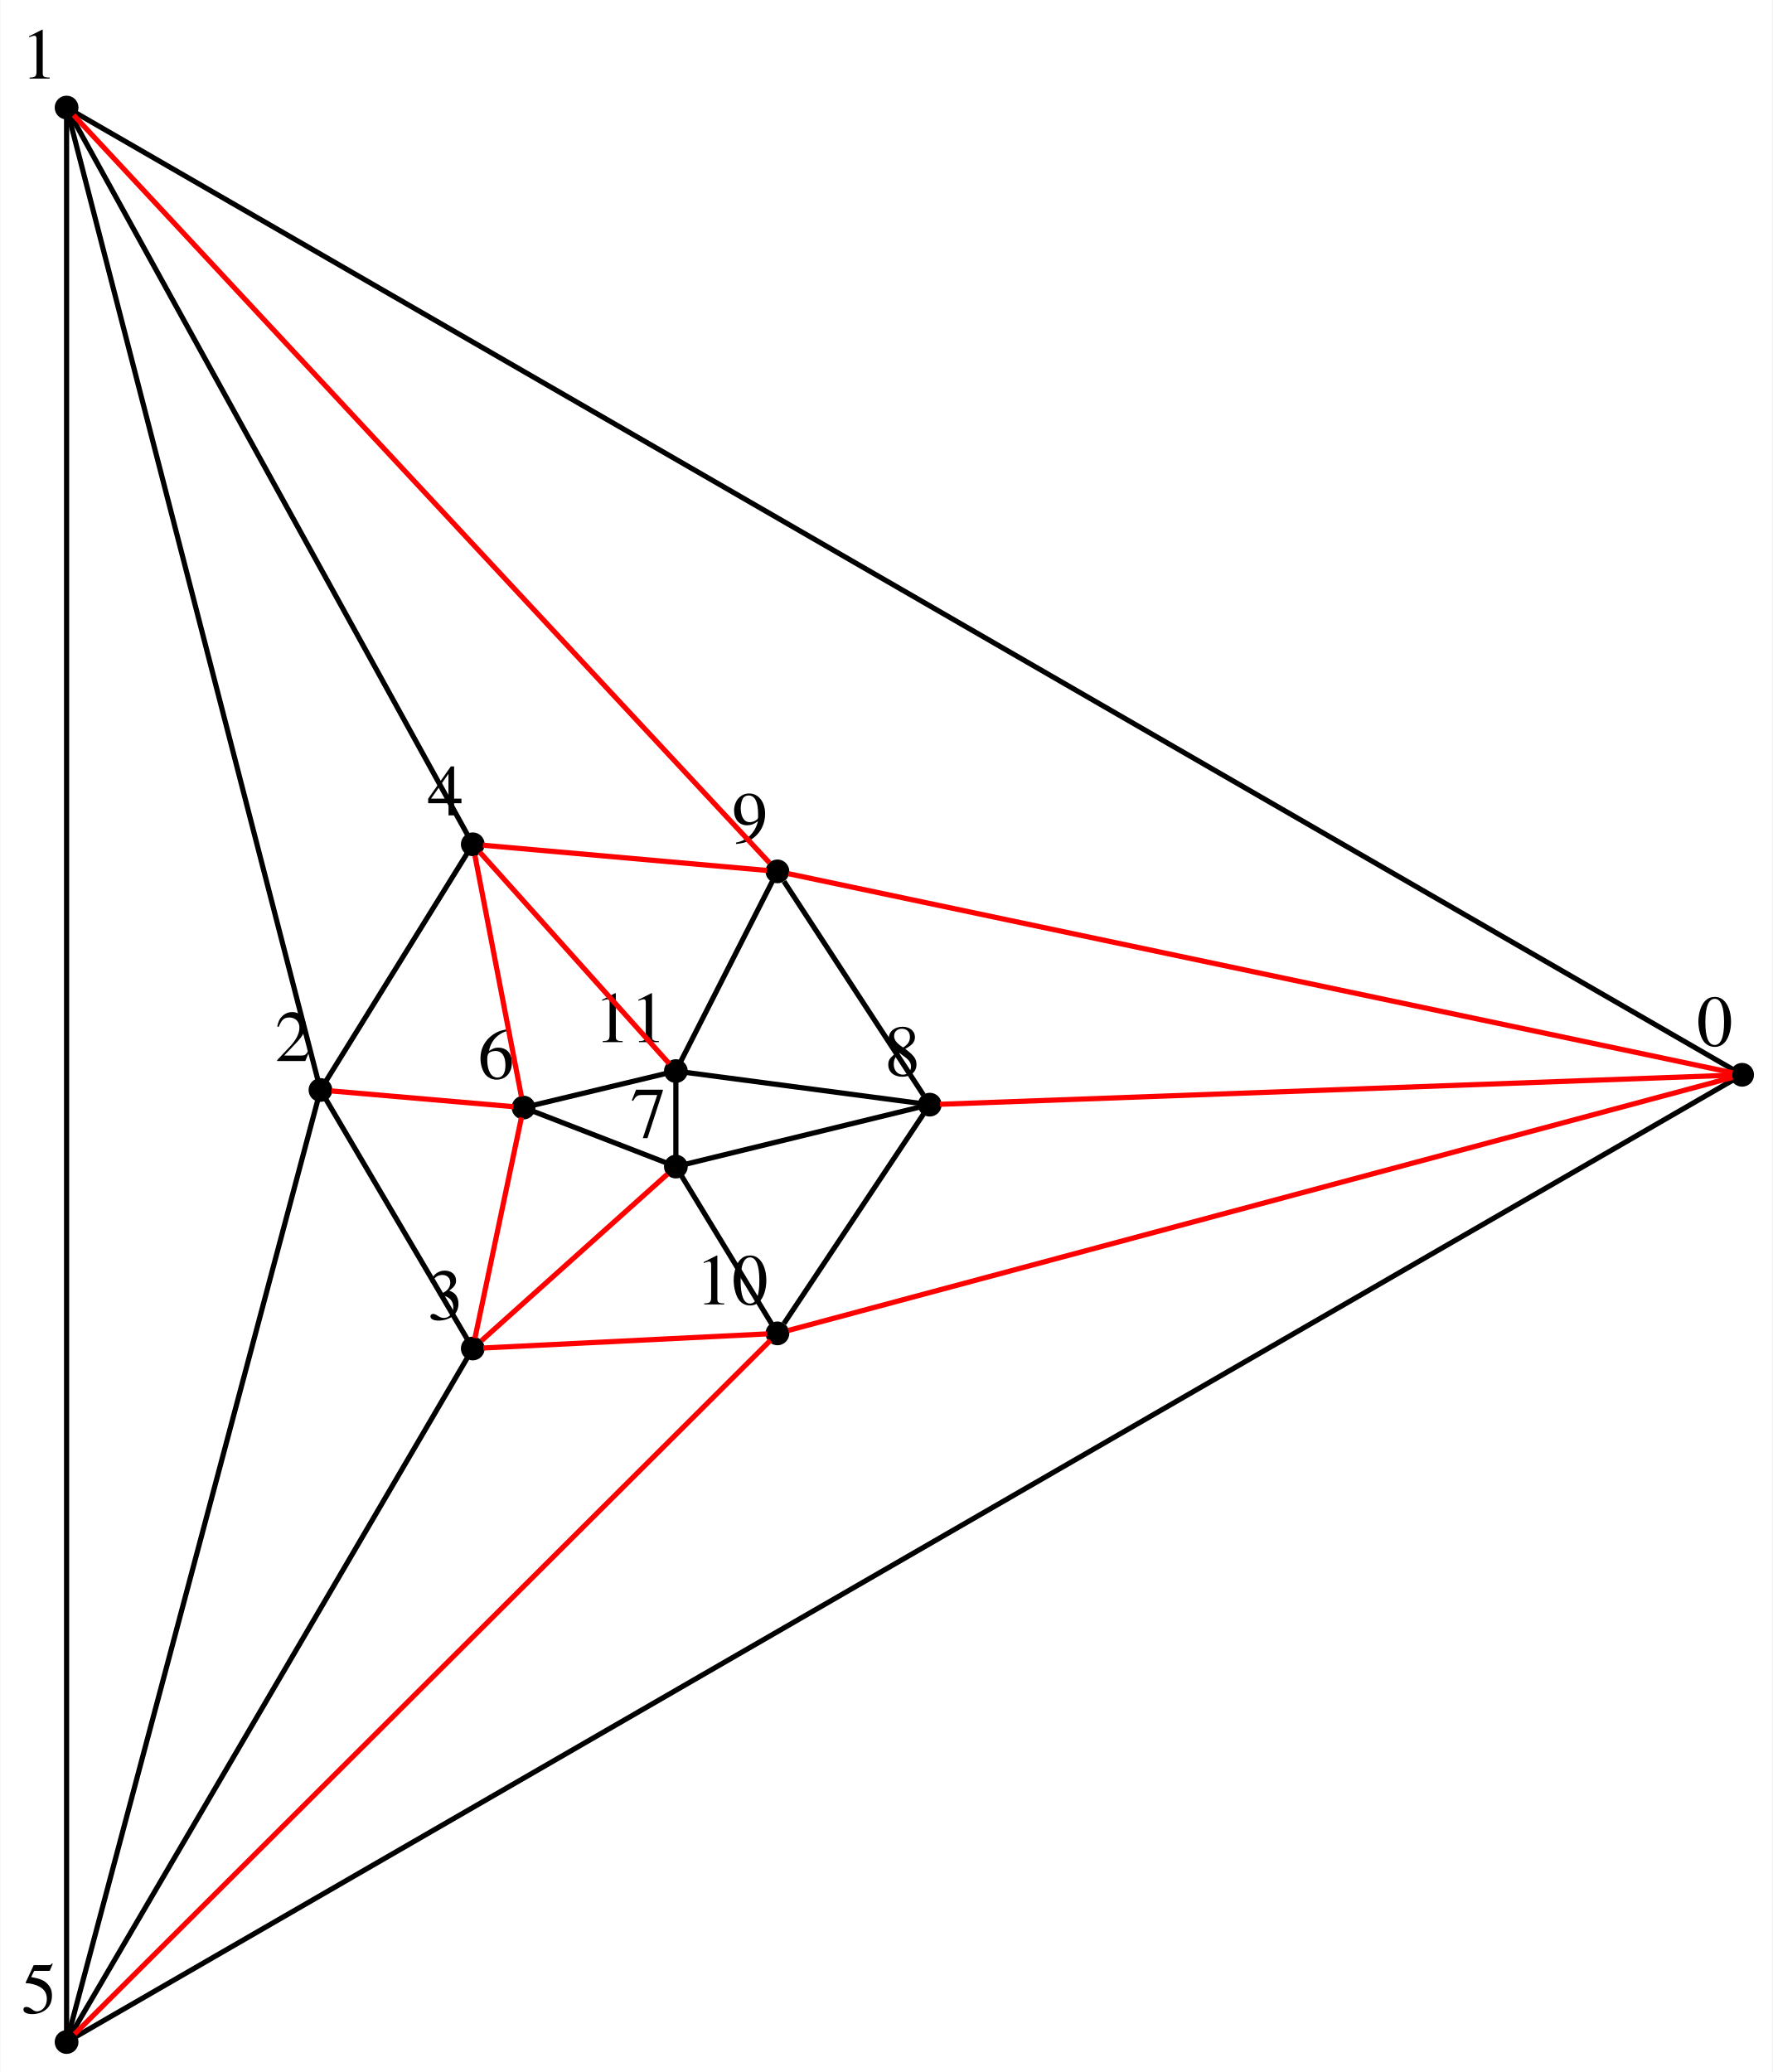
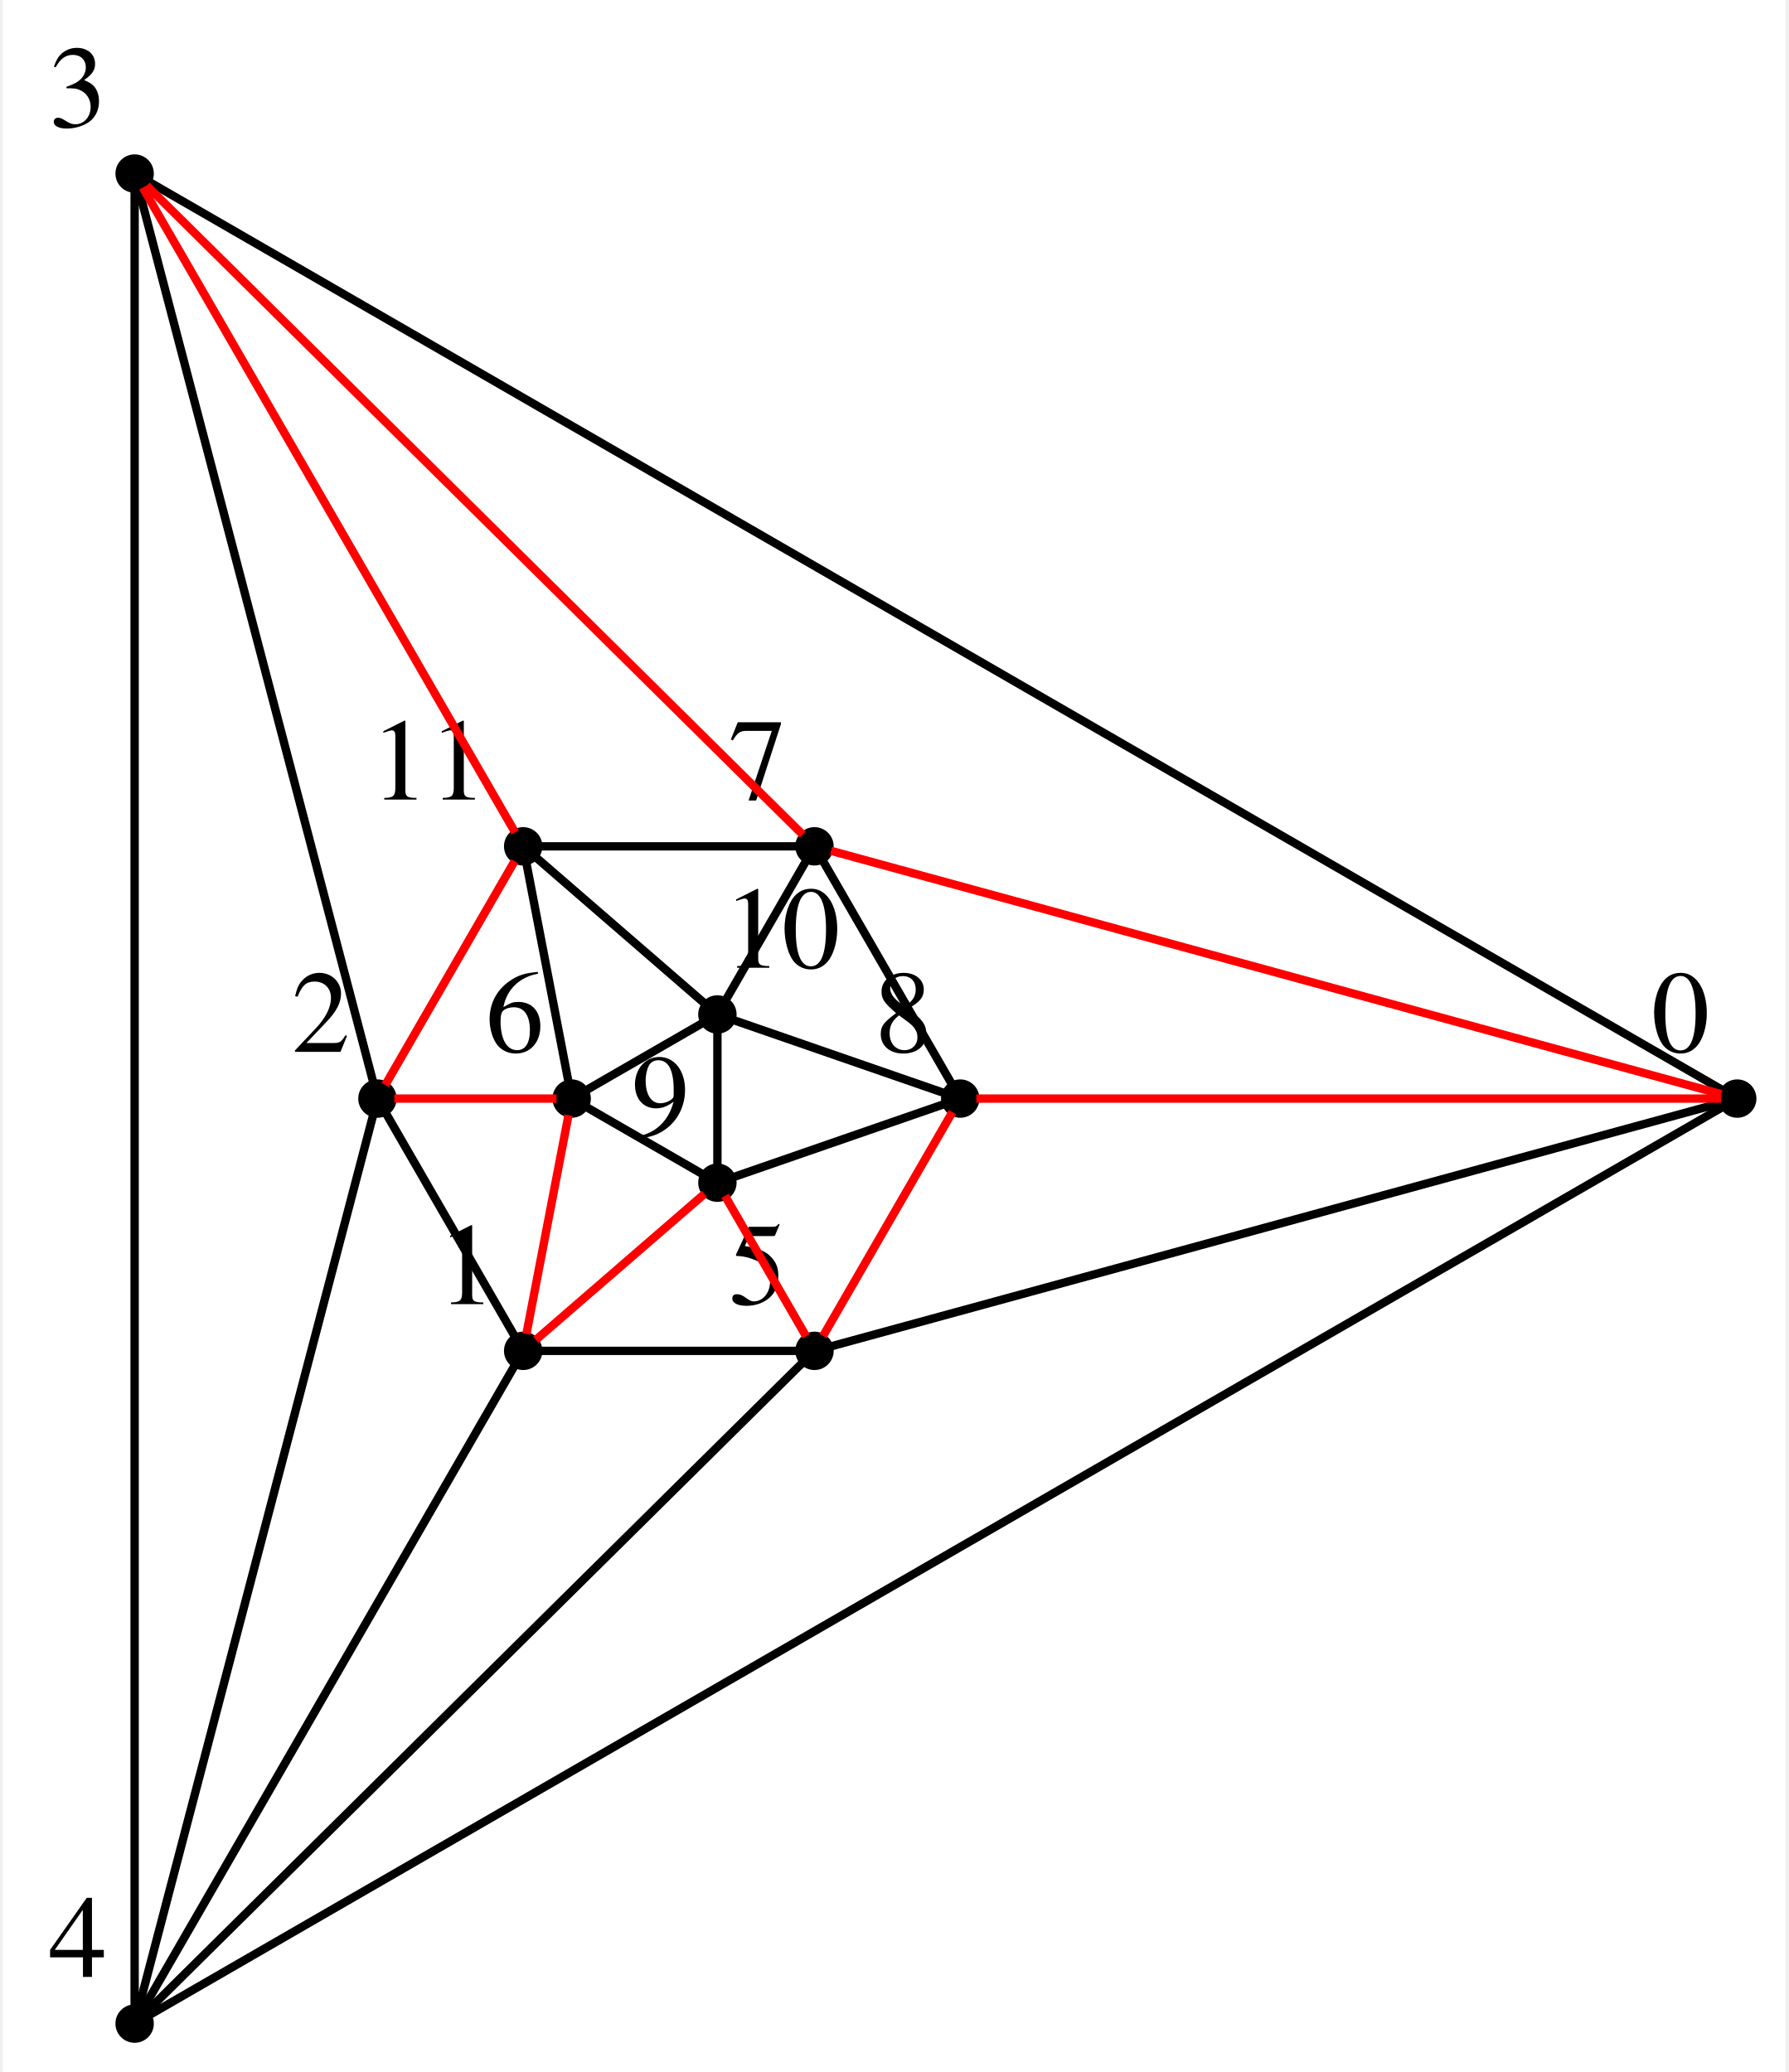
- <svg xmlns="http://www.w3.org/2000/svg" width="343pt" height="401pt" viewBox="0.00 0.00 342.60 400.71">
-   <g id="graph0" class="graph" transform="scale(1 1) rotate(0) translate(11 396.712)">
-     <polygon fill="#ffffff" stroke="transparent" points="-11,4 -11,-396.712 331.6,-396.712 331.6,4 -11,4" />
+ <svg xmlns="http://www.w3.org/2000/svg" width="214pt" height="248pt" viewBox="0.00 0.00 213.60 248.30">
+   <g id="graph0" class="graph" transform="scale(1 1) rotate(0) translate(14 244.3)">
+     <polygon fill="white" stroke="transparent" points="-14,4 -14,-244.3 199.6,-244.3 199.6,4 -14,4" />
    <g id="node1" class="node">
-       <ellipse fill="#000000" stroke="#000000" cx="325.8" cy="-188.856" rx="1.8" ry="1.8" />
-       <text text-anchor="middle" x="320.5" y="-194.456" font-family="Times,serif" font-size="14.00" fill="#000000">0</text>
+       <ellipse fill="black" stroke="black" cx="193.8" cy="-112.65" rx="1.8" ry="1.8" />
+       <text text-anchor="middle" x="187" y="-118.25" font-family="Times,serif" font-size="14.00">0</text>
+     </g>
+     <g id="node4" class="node">
+       <ellipse fill="black" stroke="black" cx="1.8" cy="-223.5" rx="1.8" ry="1.8" />
+       <text text-anchor="middle" x="-5" y="-229.1" font-family="Times,serif" font-size="14.00">3</text>
+     </g>
+     <g id="edge1" class="edge">
+       <path fill="none" stroke="black" d="M192.14,-113.61C174.55,-123.77 22.65,-211.46 3.73,-222.39" />
+     </g>
+     <g id="node5" class="node">
+       <ellipse fill="black" stroke="black" cx="1.8" cy="-1.8" rx="1.8" ry="1.8" />
+       <text text-anchor="middle" x="-5" y="-7.4" font-family="Times,serif" font-size="14.00">4</text>
+     </g>
+     <g id="edge2" class="edge">
+       <path fill="none" stroke="black" d="M192.14,-111.69C174.55,-101.54 22.65,-13.84 3.73,-2.92" />
+     </g>
+     <g id="node6" class="node">
+       <ellipse fill="black" stroke="black" cx="83.25" cy="-82.42" rx="1.8" ry="1.8" />
+       <text text-anchor="middle" x="76.45" y="-88.02" font-family="Times,serif" font-size="14.00">5</text>
+     </g>
+     <g id="edge3" class="edge">
+       <path fill="none" stroke="black" d="M191.88,-112.13C178.46,-108.46 98.82,-86.67 85.23,-82.96" />
+     </g>
+     <g id="node8" class="node">
+       <ellipse fill="black" stroke="black" cx="83.25" cy="-142.88" rx="1.8" ry="1.8" />
+       <text text-anchor="middle" x="76.45" y="-148.48" font-family="Times,serif" font-size="14.00">7</text>
+     </g>
+     <g id="edge21" class="edge">
+       <path fill="none" stroke="red" d="M191.88,-113.18C178.46,-116.85 98.82,-138.63 85.23,-142.34" />
+     </g>
+     <g id="node9" class="node">
+       <ellipse fill="black" stroke="black" cx="100.71" cy="-112.65" rx="1.8" ry="1.8" />
+       <text text-anchor="middle" x="93.91" y="-118.25" font-family="Times,serif" font-size="14.00">8</text>
+     </g>
+     <g id="edge23" class="edge">
+       <path fill="none" stroke="red" d="M191.86,-112.65C179.74,-112.65 114.73,-112.65 102.64,-112.65" />
    </g>
    <g id="node2" class="node">
-       <ellipse fill="#000000" stroke="#000000" cx="1.8" cy="-375.912" rx="1.8" ry="1.8" />
-       <text text-anchor="middle" x="-3.5" y="-381.512" font-family="Times,serif" font-size="14.00" fill="#000000">1</text>
-     </g>
-     <g id="edge1" class="edge">
-       <path fill="none" stroke="#000000" d="M324.057,-189.862C299.65,-203.953 26.802,-361.478 3.399,-374.989" />
-     </g>
-     <g id="node6" class="node">
-       <ellipse fill="#000000" stroke="#000000" cx="1.8" cy="-1.8" rx="1.8" ry="1.8" />
-       <text text-anchor="middle" x="-3.5" y="-7.4" font-family="Times,serif" font-size="14.00" fill="#000000">5</text>
-     </g>
-     <g id="edge2" class="edge">
-       <path fill="none" stroke="#000000" d="M324.057,-187.85C299.65,-173.759 26.802,-16.234 3.399,-2.723" />
+       <ellipse fill="black" stroke="black" cx="48.35" cy="-82.42" rx="1.8" ry="1.8" />
+       <text text-anchor="middle" x="41.55" y="-88.02" font-family="Times,serif" font-size="14.00">1</text>
    </g>
    <g id="node3" class="node">
-       <ellipse fill="#000000" stroke="#000000" cx="50.891" cy="-185.915" rx="1.8" ry="1.8" />
-       <text text-anchor="middle" x="45.591" y="-191.515" font-family="Times,serif" font-size="14.00" fill="#000000">2</text>
-     </g>
-     <g id="edge3" class="edge">
-       <path fill="none" stroke="#000000" d="M2.351,-373.778C7.408,-354.209 45.645,-206.218 50.406,-187.796" />
-     </g>
-     <g id="node5" class="node">
-       <ellipse fill="#000000" stroke="#000000" cx="80.345" cy="-233.428" rx="1.8" ry="1.8" />
-       <text text-anchor="middle" x="75.045" y="-239.028" font-family="Times,serif" font-size="14.00" fill="#000000">4</text>
+       <ellipse fill="black" stroke="black" cx="30.89" cy="-112.65" rx="1.8" ry="1.8" />
+       <text text-anchor="middle" x="24.09" y="-118.25" font-family="Times,serif" font-size="14.00">2</text>
    </g>
    <g id="edge4" class="edge">
-       <path fill="none" stroke="#000000" d="M2.682,-374.312C10.704,-359.759 70.936,-250.496 79.366,-235.203" />
+       <path fill="none" stroke="black" d="M47.41,-84.04C44.4,-89.24 35.05,-105.45 31.92,-110.87" />
    </g>
    <g id="edge5" class="edge">
-       <path fill="none" stroke="#000000" d="M1.8,-373.899C1.8,-345.718 1.8,-30.668 1.8,-3.646" />
-     </g>
-     <g id="node4" class="node">
-       <ellipse fill="#000000" stroke="#000000" cx="80.345" cy="-135.92" rx="1.8" ry="1.8" />
-       <text text-anchor="middle" x="75.045" y="-141.52" font-family="Times,serif" font-size="14.00" fill="#000000">3</text>
+       <path fill="none" stroke="black" d="M47.37,-80.73C41.32,-70.24 8.81,-13.94 2.77,-3.47" />
    </g>
    <g id="edge6" class="edge">
-       <path fill="none" stroke="#000000" d="M51.871,-184.252C56.343,-176.661 74.789,-145.35 79.331,-137.641" />
+       <path fill="none" stroke="black" d="M50.22,-82.42C56.23,-82.42 74.94,-82.42 81.19,-82.42" />
+     </g>
+     <g id="node10" class="node">
+       <ellipse fill="black" stroke="black" cx="71.62" cy="-102.57" rx="1.8" ry="1.8" />
+       <text text-anchor="middle" x="64.82" y="-108.17" font-family="Times,serif" font-size="14.00">9</text>
+     </g>
+     <g id="edge25" class="edge">
+       <path fill="none" stroke="red" d="M49.87,-83.74C54.08,-87.38 65.81,-97.54 70.06,-101.22" />
    </g>
    <g id="edge7" class="edge">
-       <path fill="none" stroke="#000000" d="M51.871,-187.496C56.343,-194.71 74.789,-224.466 79.331,-231.792" />
+       <path fill="none" stroke="black" d="M30.39,-114.58C26.85,-128.03 5.9,-207.9 2.32,-221.53" />
    </g>
    <g id="edge8" class="edge">
-       <path fill="none" stroke="#000000" d="M50.34,-183.848C45.284,-164.884 7.046,-21.474 2.286,-3.622" />
+       <path fill="none" stroke="black" d="M30.39,-110.73C26.85,-97.27 5.9,-17.4 2.32,-3.78" />
+     </g>
+     <g id="node12" class="node">
+       <ellipse fill="black" stroke="black" cx="48.35" cy="-142.88" rx="1.8" ry="1.8" />
+       <text text-anchor="middle" x="37.05" y="-148.48" font-family="Times,serif" font-size="14.00">11</text>
+     </g>
+     <g id="edge27" class="edge">
+       <path fill="none" stroke="red" d="M31.83,-114.28C34.83,-119.48 44.19,-135.68 47.32,-141.1" />
+     </g>
+     <g id="edge9" class="edge">
+       <path fill="none" stroke="black" d="M1.8,-221.59C1.8,-201.27 1.8,-25.88 1.8,-4.03" />
+     </g>
+     <g id="edge29" class="edge">
+       <path fill="none" stroke="red" d="M2.77,-221.82C8.83,-211.33 41.34,-155.02 47.38,-144.56" />
+     </g>
+     <g id="edge10" class="edge">
+       <path fill="none" stroke="black" d="M3.21,-3.2C13.1,-12.98 71.79,-71.07 81.8,-80.98" />
    </g>
    <g id="node7" class="node">
-       <ellipse fill="#000000" stroke="#000000" cx="90.164" cy="-182.518" rx="1.8" ry="1.8" />
-       <text text-anchor="middle" x="84.864" y="-188.118" font-family="Times,serif" font-size="14.00" fill="#000000">6</text>
+       <ellipse fill="black" stroke="black" cx="54.16" cy="-112.65" rx="1.8" ry="1.8" />
+       <text text-anchor="middle" x="47.36" y="-118.25" font-family="Times,serif" font-size="14.00">6</text>
+     </g>
+     <g id="edge22" class="edge">
+       <path fill="none" stroke="red" d="M53.78,-110.67C52.73,-105.2 49.8,-89.97 48.74,-84.45" />
+     </g>
+     <g id="edge24" class="edge">
+       <path fill="none" stroke="red" d="M52.34,-112.65C48.05,-112.65 37.37,-112.65 32.91,-112.65" />
+     </g>
+     <g id="edge11" class="edge">
+       <path fill="none" stroke="black" d="M55.77,-111.72C59.02,-109.85 66.31,-105.64 69.75,-103.65" />
+     </g>
+     <g id="node11" class="node">
+       <ellipse fill="black" stroke="black" cx="71.62" cy="-122.73" rx="1.8" ry="1.8" />
+       <text text-anchor="middle" x="79.32" y="-128.33" font-family="Times,serif" font-size="14.00">10</text>
+     </g>
+     <g id="edge12" class="edge">
+       <path fill="none" stroke="black" d="M55.77,-113.58C59.02,-115.45 66.31,-119.66 69.75,-121.65" />
+     </g>
+     <g id="edge13" class="edge">
+       <path fill="none" stroke="black" d="M53.78,-114.63C52.73,-120.1 49.8,-135.33 48.74,-140.85" />
+     </g>
+     <g id="edge26" class="edge">
+       <path fill="none" stroke="red" d="M81.84,-144.28C71.95,-154.07 13.27,-212.15 3.25,-222.06" />
+     </g>
+     <g id="edge14" class="edge">
+       <path fill="none" stroke="black" d="M84.19,-141.26C87.2,-136.06 96.55,-119.85 99.68,-114.43" />
+     </g>
+     <g id="edge15" class="edge">
+       <path fill="none" stroke="black" d="M82.34,-141.3C80.2,-137.59 74.86,-128.34 72.63,-124.47" />
+     </g>
+     <g id="edge16" class="edge">
+       <path fill="none" stroke="black" d="M81.38,-142.88C75.37,-142.88 56.66,-142.88 50.41,-142.88" />
+     </g>
+     <g id="edge28" class="edge">
+       <path fill="none" stroke="red" d="M99.77,-111.03C96.77,-105.83 87.41,-89.62 84.28,-84.2" />
+     </g>
+     <g id="edge17" class="edge">
+       <path fill="none" stroke="black" d="M98.8,-111.99C93.54,-110.17 78.88,-105.09 73.57,-103.25" />
+     </g>
+     <g id="edge18" class="edge">
+       <path fill="none" stroke="black" d="M98.8,-113.31C93.54,-115.13 78.88,-120.21 73.57,-122.05" />
+     </g>
+     <g id="edge30" class="edge">
+       <path fill="none" stroke="red" d="M72.53,-100.99C74.67,-97.28 80.01,-88.03 82.25,-84.16" />
    </g>
    <g id="edge19" class="edge">
-       <path fill="none" stroke="#ff0000" d="M53.003,-185.733C59.886,-185.137 81.609,-183.258 88.23,-182.685" />
-     </g>
-     <g id="edge9" class="edge">
-       <path fill="none" stroke="#000000" d="M79.234,-134.024C70.359,-118.868 11.058,-17.609 2.763,-3.444" />
-     </g>
-     <g id="edge21" class="edge">
-       <path fill="none" stroke="#ff0000" d="M80.767,-137.922C82.382,-145.587 88.161,-173.013 89.754,-180.575" />
-     </g>
-     <g id="node8" class="node">
-       <ellipse fill="#000000" stroke="#000000" cx="119.618" cy="-171.107" rx="1.8" ry="1.8" />
-       <text text-anchor="middle" x="114.318" y="-176.707" font-family="Times,serif" font-size="14.00" fill="#000000">7</text>
-     </g>
-     <g id="edge25" class="edge">
-       <path fill="none" stroke="#ff0000" d="M82.032,-137.432C88.492,-143.22 111.607,-163.93 117.981,-169.64" />
-     </g>
-     <g id="edge23" class="edge">
-       <path fill="none" stroke="#ff0000" d="M80.767,-231.24C82.382,-222.866 88.161,-192.902 89.754,-184.64" />
-     </g>
-     <g id="node10" class="node">
-       <ellipse fill="#000000" stroke="#000000" cx="139.255" cy="-228.193" rx="1.8" ry="1.8" />
-       <text text-anchor="middle" x="133.955" y="-233.793" font-family="Times,serif" font-size="14.00" fill="#000000">9</text>
-     </g>
-     <g id="edge27" class="edge">
-       <path fill="none" stroke="#ff0000" d="M82.305,-233.253C91.249,-232.459 128.143,-229.18 137.227,-228.373" />
-     </g>
-     <g id="node11" class="node">
-       <ellipse fill="#000000" stroke="#000000" cx="139.255" cy="-138.848" rx="1.8" ry="1.8" />
-       <text text-anchor="middle" x="130.455" y="-144.448" font-family="Times,serif" font-size="14.00" fill="#000000">10</text>
-     </g>
-     <g id="edge29" class="edge">
-       <path fill="none" stroke="#ff0000" d="M3.344,-3.339C17.501,-17.455 124.567,-124.204 137.895,-137.492" />
-     </g>
-     <g id="edge10" class="edge">
-       <path fill="none" stroke="#000000" d="M117.686,-171.856C112.259,-173.958 96.946,-179.89 91.843,-181.867" />
-     </g>
-     <g id="node9" class="node">
-       <ellipse fill="#000000" stroke="#000000" cx="168.709" cy="-183.08" rx="1.8" ry="1.8" />
-       <text text-anchor="middle" x="163.409" y="-188.68" font-family="Times,serif" font-size="14.00" fill="#000000">8</text>
+       <path fill="none" stroke="black" d="M71.62,-104.43C71.62,-108.18 71.62,-116.6 71.62,-120.57" />
    </g>
    <g id="edge20" class="edge">
-       <path fill="none" stroke="#ff0000" d="M170.695,-183.153C187.601,-183.774 307.133,-188.17 323.858,-188.785" />
-     </g>
-     <g id="edge12" class="edge">
-       <path fill="none" stroke="#000000" d="M166.599,-182.565C158.524,-180.596 129.631,-173.549 121.665,-171.606" />
-     </g>
-     <g id="edge22" class="edge">
-       <path fill="none" stroke="#ff0000" d="M141.35,-227.751C160.564,-223.7 305.866,-193.06 323.954,-189.245" />
-     </g>
-     <g id="edge26" class="edge">
-       <path fill="none" stroke="#ff0000" d="M137.712,-229.852C123.554,-245.067 16.488,-360.127 3.16,-374.45" />
-     </g>
-     <g id="edge15" class="edge">
-       <path fill="none" stroke="#000000" d="M140.521,-226.255C145.366,-218.834 162.701,-192.282 167.481,-184.961" />
-     </g>
-     <g id="edge24" class="edge">
-       <path fill="none" stroke="#ff0000" d="M141.35,-139.41C160.564,-144.561 305.866,-183.512 323.954,-188.361" />
-     </g>
-     <g id="edge28" class="edge">
-       <path fill="none" stroke="#ff0000" d="M137.295,-138.751C128.351,-138.306 91.457,-136.472 82.373,-136.021" />
-     </g>
-     <g id="edge13" class="edge">
-       <path fill="none" stroke="#000000" d="M138.199,-140.583C134.758,-146.236 123.896,-164.08 120.585,-169.518" />
-     </g>
-     <g id="edge16" class="edge">
-       <path fill="none" stroke="#000000" d="M140.521,-140.749C145.366,-148.024 162.701,-174.058 167.481,-181.235" />
-     </g>
-     <g id="node12" class="node">
-       <ellipse fill="#000000" stroke="#000000" cx="119.618" cy="-189.571" rx="1.8" ry="1.8" />
-       <text text-anchor="middle" x="110.818" y="-195.172" font-family="Times,serif" font-size="14.00" fill="#000000">11</text>
-     </g>
-     <g id="edge30" class="edge">
-       <path fill="none" stroke="#ff0000" d="M118.311,-191.031C112.349,-197.689 87.752,-225.155 81.697,-231.918" />
-     </g>
-     <g id="edge11" class="edge">
-       <path fill="none" stroke="#000000" d="M117.686,-189.109C112.361,-187.834 97.52,-184.279 92.142,-182.991" />
-     </g>
-     <g id="edge14" class="edge">
-       <path fill="none" stroke="#000000" d="M119.618,-187.595C119.618,-184.023 119.618,-176.534 119.618,-173.013" />
-     </g>
-     <g id="edge17" class="edge">
-       <path fill="none" stroke="#000000" d="M121.728,-189.293C129.802,-188.225 158.695,-184.404 166.662,-183.35" />
-     </g>
-     <g id="edge18" class="edge">
-       <path fill="none" stroke="#000000" d="M120.462,-191.231C123.692,-197.584 135.25,-220.315 138.436,-226.583" />
+       <path fill="none" stroke="black" d="M70.09,-124.05C65.88,-127.69 54.16,-137.85 49.91,-141.53" />
    </g>
  </g>
</svg>
